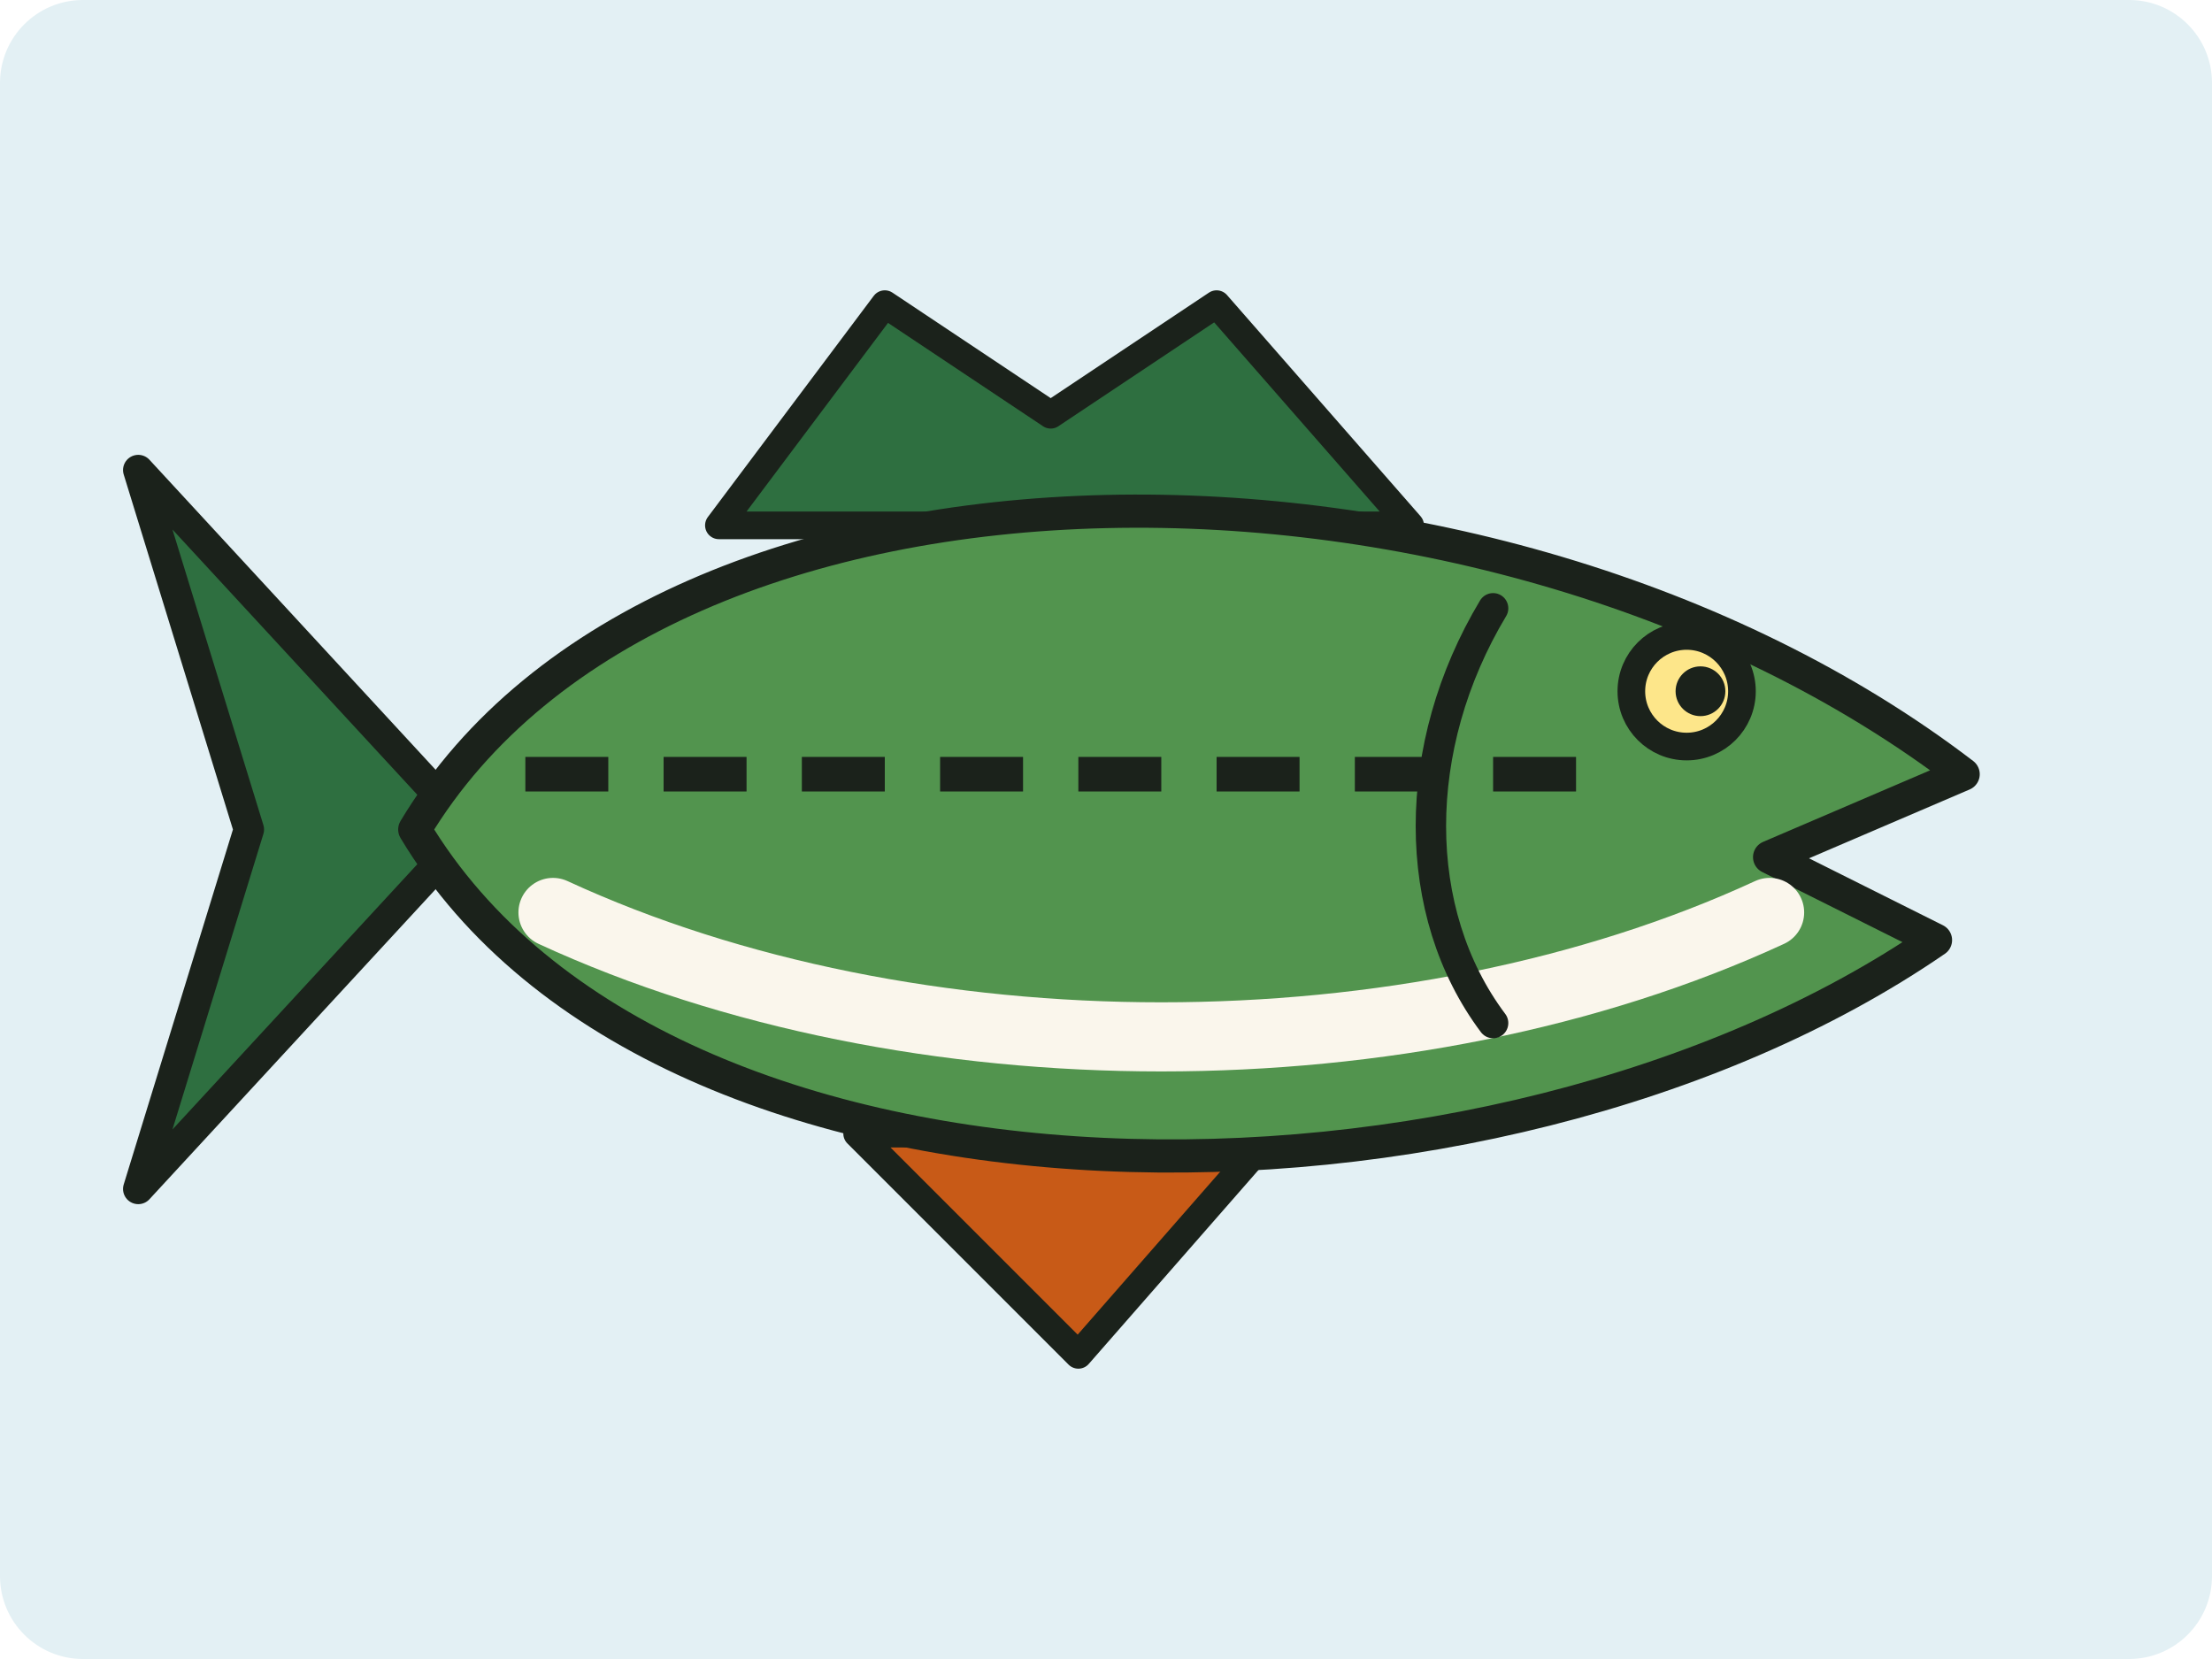
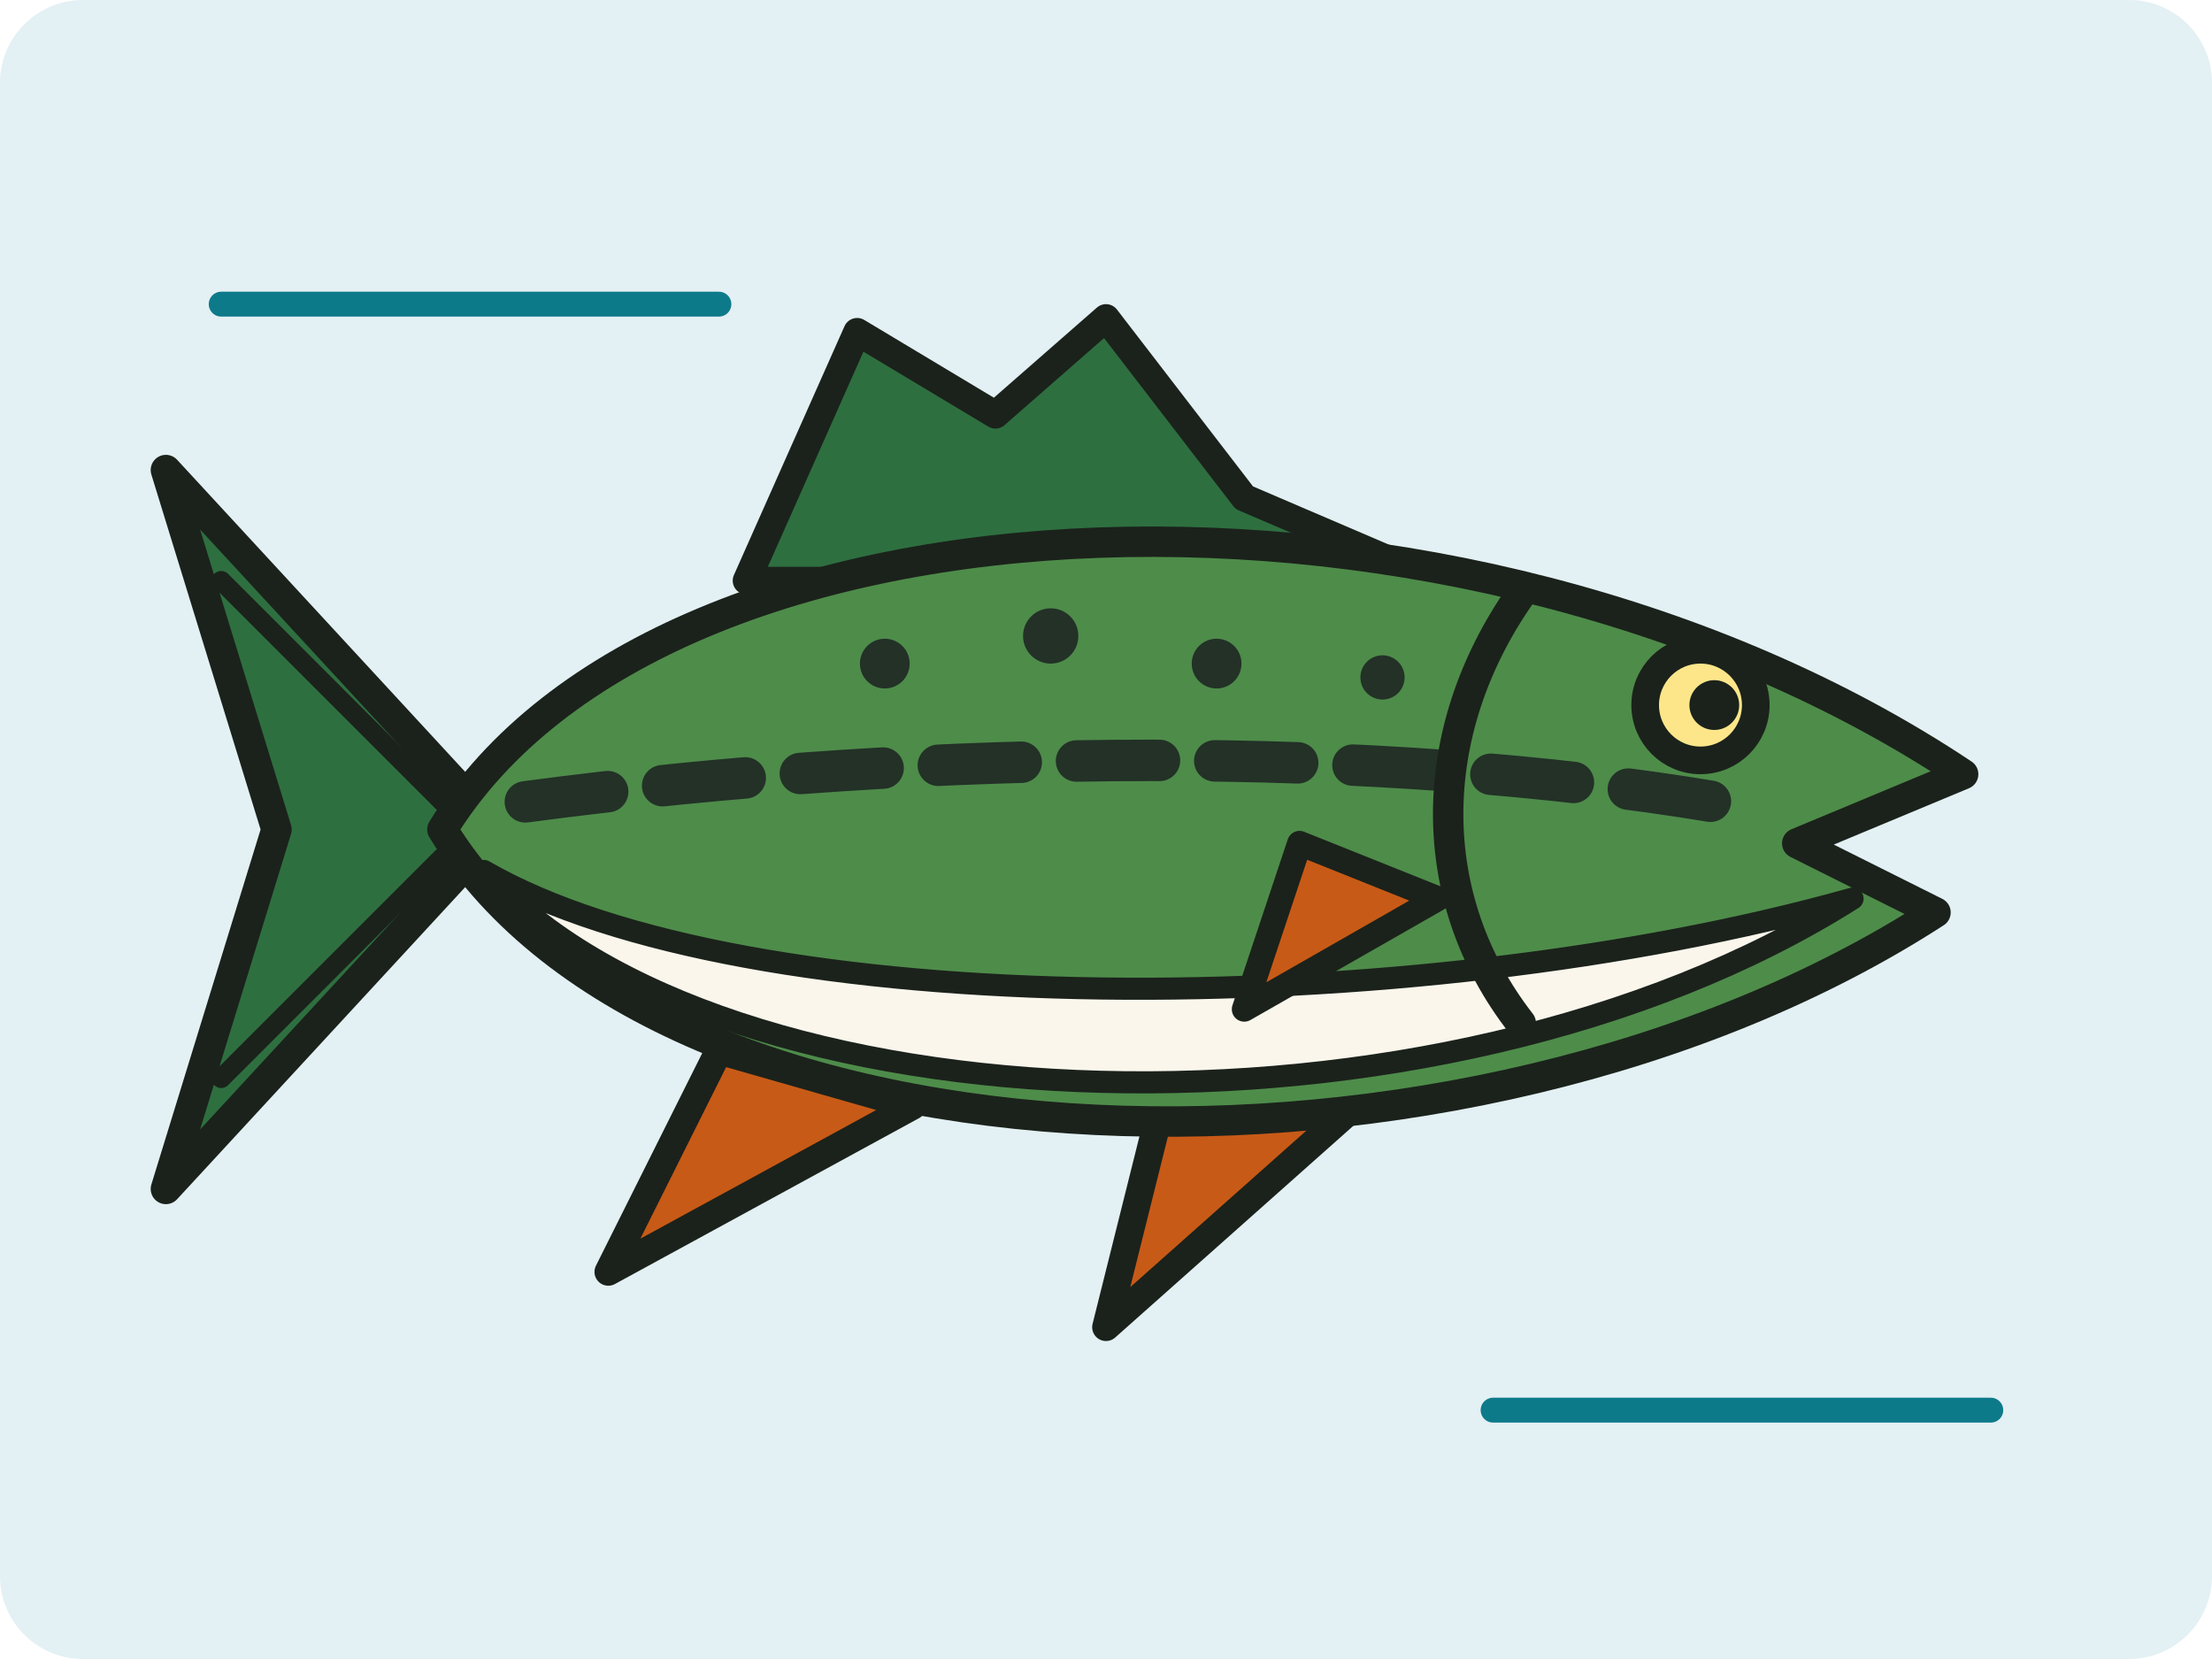
<svg xmlns="http://www.w3.org/2000/svg" viewBox="0 0 160 120" fill="none">
  <rect width="160" height="120" rx="6" fill="#E3F0F4" />
-   <path d="M52 38L64 22L76 30L88 22L102 38Z" fill="#2E6F40" stroke="#1B221B" stroke-width="2" stroke-linejoin="round" />
-   <path d="M62 82L78 98L92 82Z" fill="#C85A17" stroke="#1B221B" stroke-width="2" stroke-linejoin="round" />
-   <path d="M34 60L10 34L18 60L10 86L34 60Z" fill="#2E6F40" stroke="#1B221B" stroke-width="2.2" stroke-linejoin="round" />
-   <path d="M30 60C48 30 108 30 142 56L128 62L140 68C108 90 48 90 30 60Z" fill="#52944E" stroke="#1B221B" stroke-width="2.4" stroke-linejoin="round" />
-   <path d="M40 66C66 78 102 78 128 66" stroke="#FAF6EC" stroke-width="5" stroke-linecap="round" />
-   <path d="M38 56H116" stroke="#1B221B" stroke-width="2.5" stroke-dasharray="6 4" />
-   <path d="M108 44C102 54 102 66 108 74" stroke="#1B221B" stroke-width="2.2" stroke-linecap="round" />
-   <circle cx="122" cy="50" r="4" fill="#FDE68A" stroke="#1B221B" stroke-width="2" />
-   <circle cx="123" cy="50" r="1.8" fill="#1B221B" />
+   <path d="M16 22H52M108 102H144" stroke="#0D7A8A" stroke-width="1.8" stroke-linecap="round" />
+   <path d="M54 42L62 24L72 30L80 23L90 36L104 42Z" fill="#2E6F40" stroke="#1B221B" stroke-width="2" stroke-linejoin="round" />
+   <path d="M52 76L44 92L66 80ZM84 80L80 96L98 80Z" fill="#C85A17" stroke="#1B221B" stroke-width="2" stroke-linejoin="round" />
+   <path d="M36 60L12 34L20 60L12 86L36 60Z" fill="#2E6F40" stroke="#1B221B" stroke-width="2.2" stroke-linejoin="round" />
+   <path d="M32 58L16 42M32 62L16 78" stroke="#1B221B" stroke-width="1.4" stroke-linecap="round" />
+   <path d="M32 60C48 34 106 32 142 56L130 61L140 66C106 88 48 86 32 60Z" fill="#4E8C4A" stroke="#1B221B" stroke-width="2.2" stroke-linejoin="round" />
+   <path d="M35 63C54 74 102 74 134 65C104 84 52 82 35 63Z" fill="#FAF6EC" stroke="#1B221B" stroke-width="1.6" stroke-linejoin="round" />
+   <path d="M38 58C68 54 100 54 124 58" stroke="#233127" stroke-width="3" stroke-linecap="round" stroke-dasharray="6 4" />
+   <g fill="#233127">
+     <circle cx="64" cy="48" r="1.8" />
+     <circle cx="76" cy="46" r="2" />
+     <circle cx="88" cy="48" r="1.8" />
+     <circle cx="100" cy="49" r="1.6" />
+   </g>
+   <path d="M110 43C103 53 103 65 110 74" stroke="#1B221B" stroke-width="2.2" stroke-linecap="round" />
+   <path d="M104 65L90 73L94 61Z" fill="#C85A17" stroke="#1B221B" stroke-width="1.8" stroke-linejoin="round" />
+   <circle cx="123" cy="51" r="4" fill="#FDE68A" stroke="#1B221B" stroke-width="2" />
+   <circle cx="124" cy="51" r="1.8" fill="#1B221B" />
</svg>
